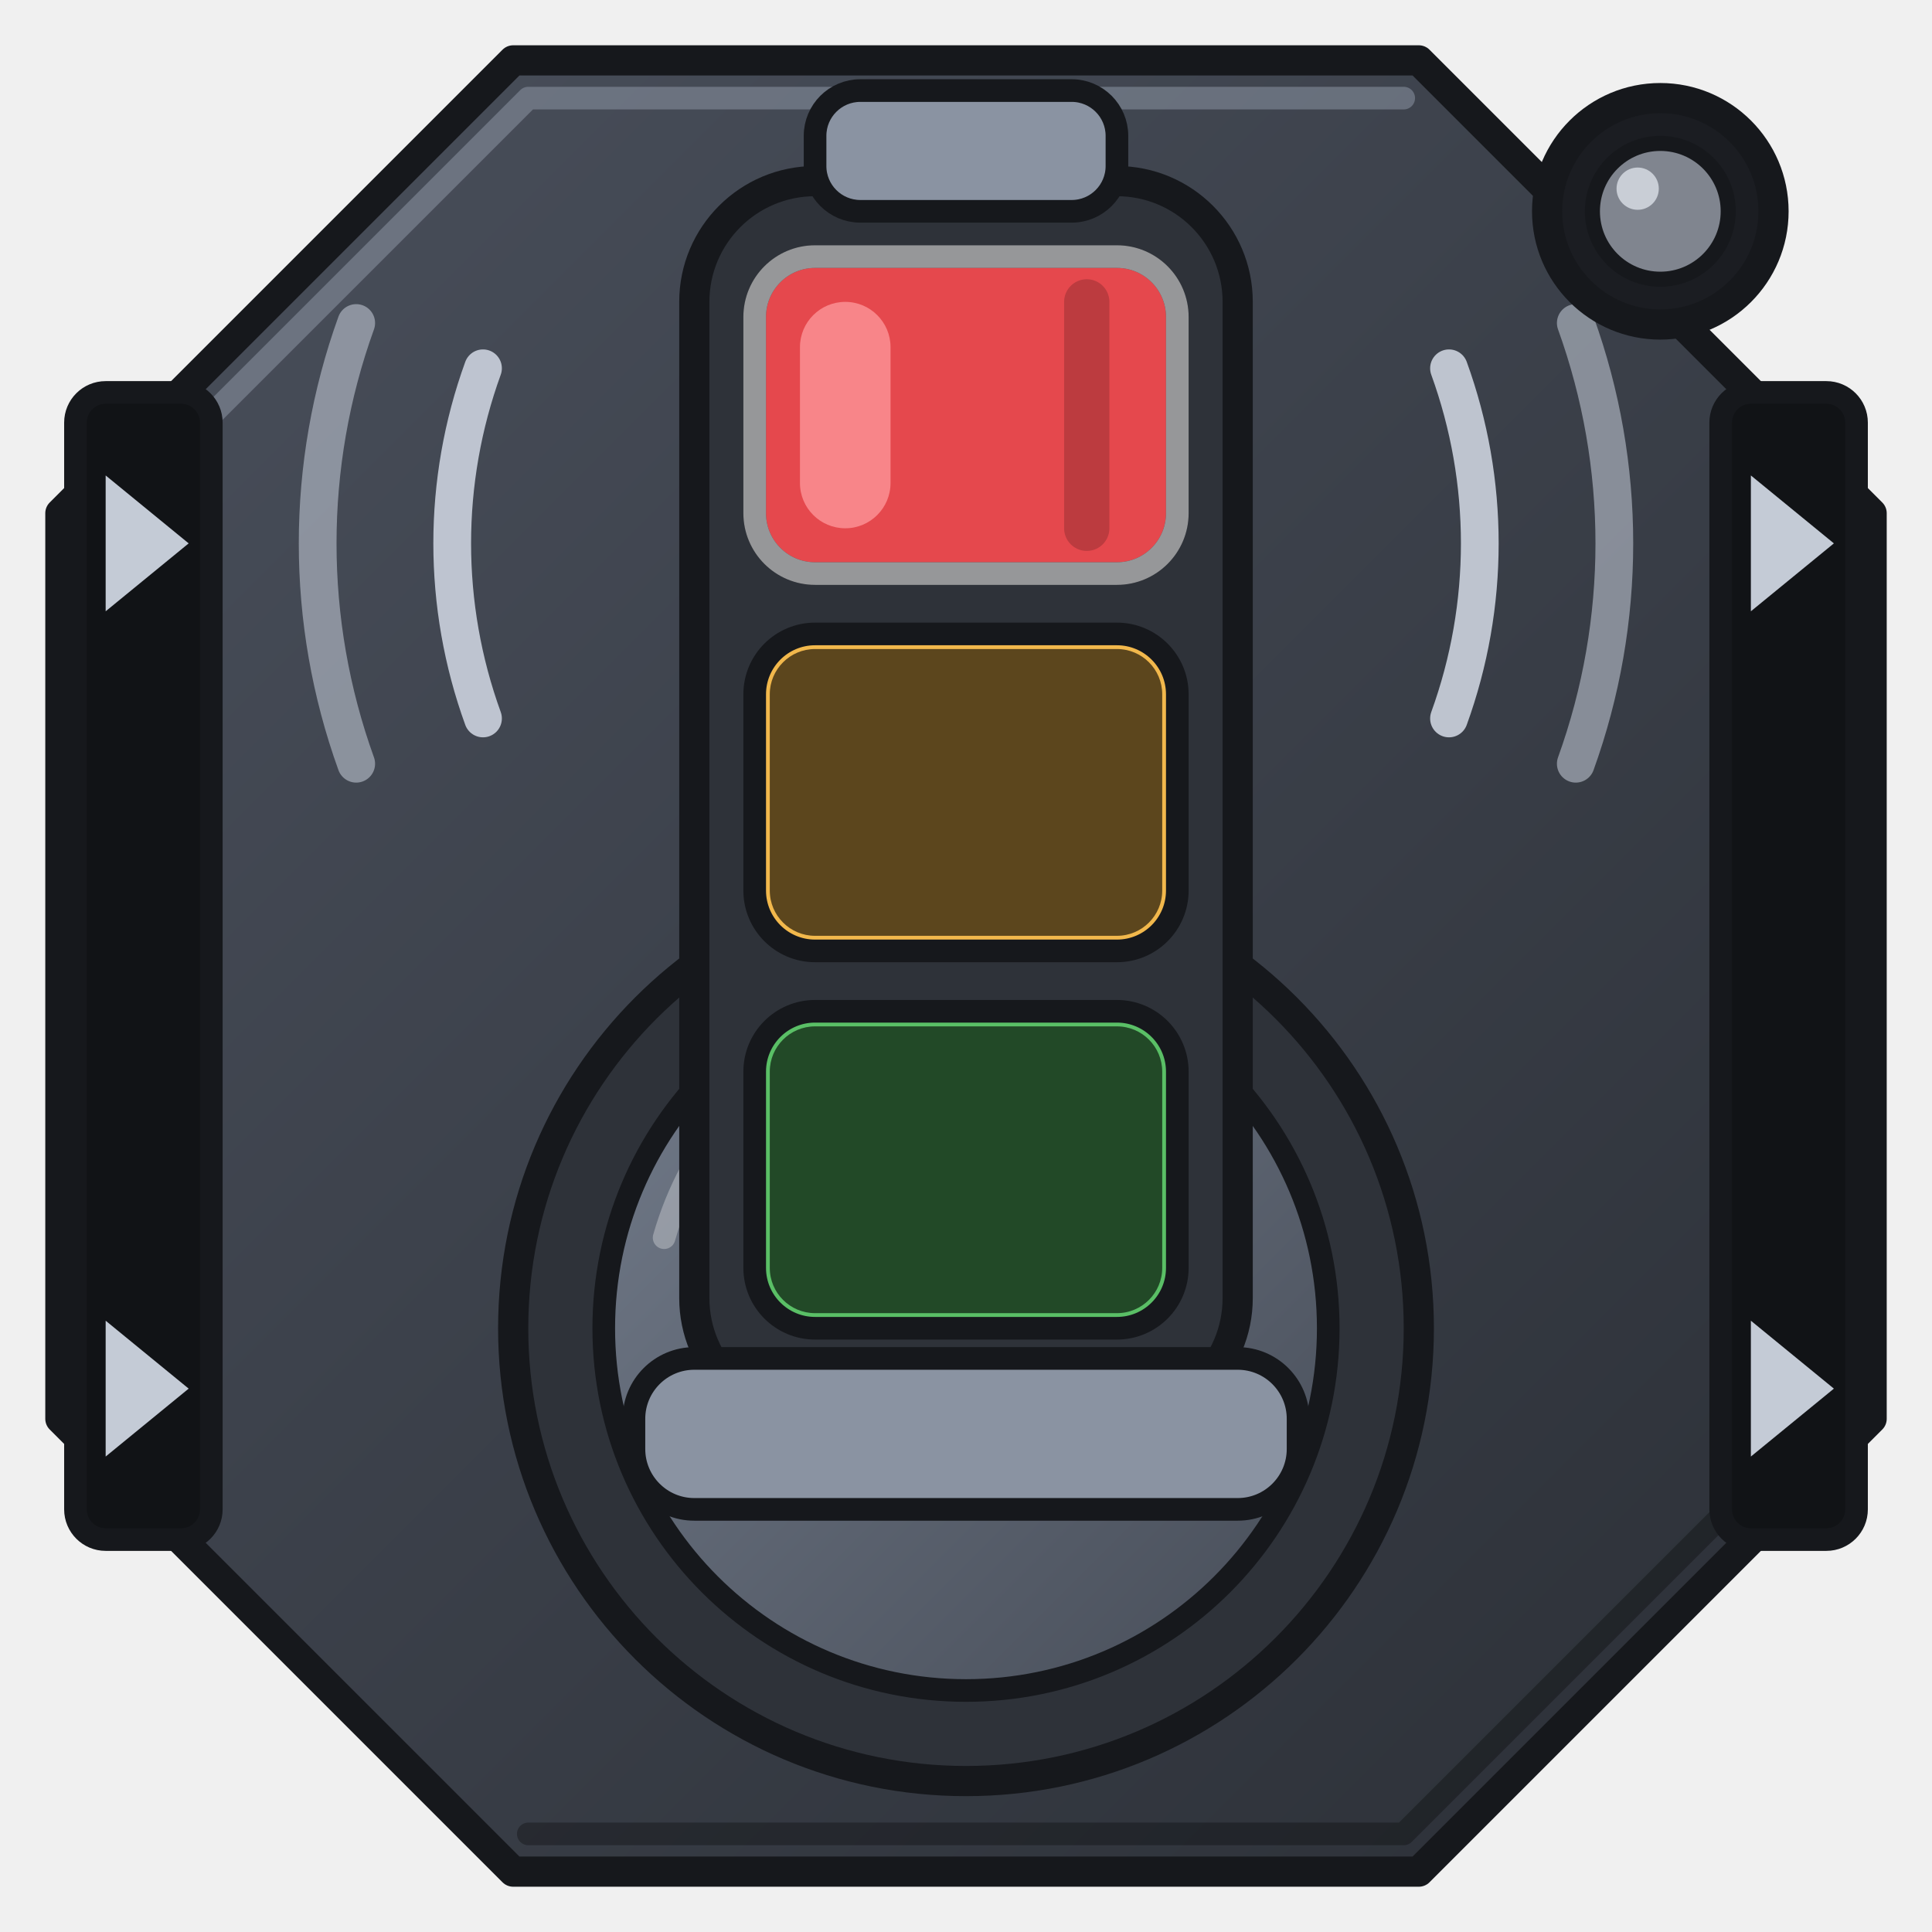
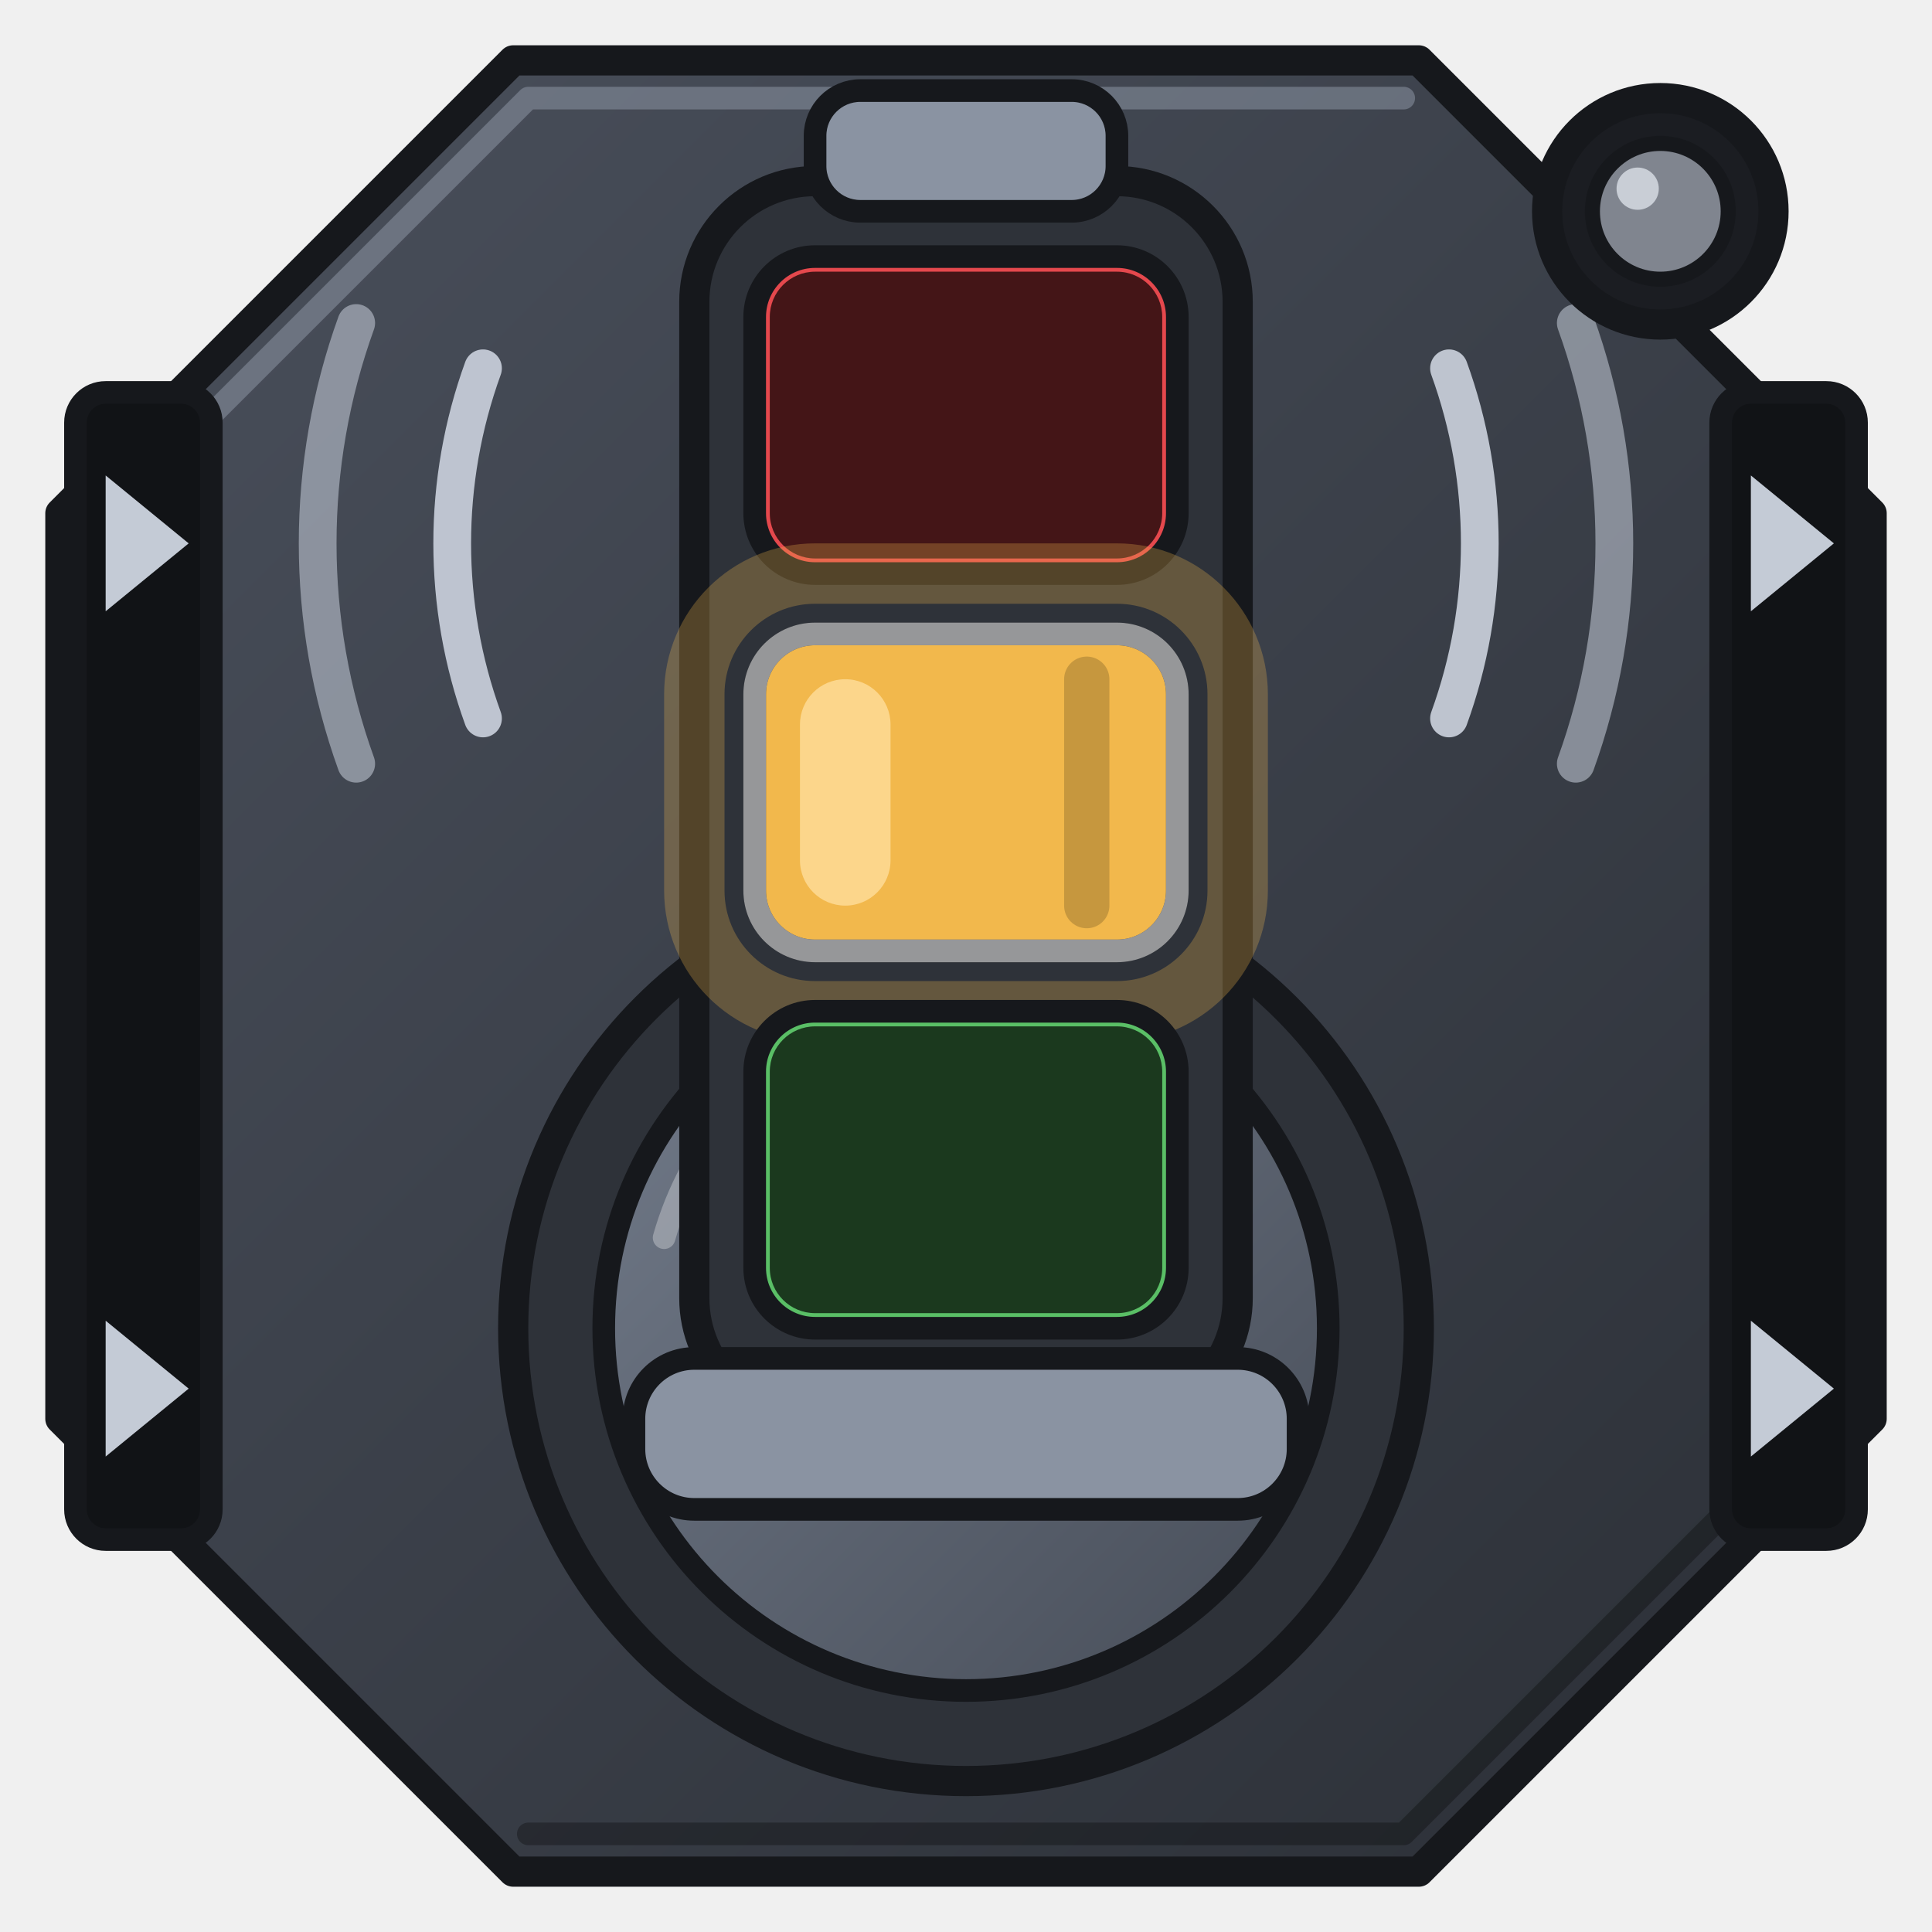
<svg xmlns="http://www.w3.org/2000/svg" width="128" height="128" viewBox="0 0 128 128">
  <defs>
    <linearGradient id="gb" x1="0" y1="0" x2="1" y2="1">
      <stop offset="0" stop-color="#4A505C" />
      <stop offset="1" stop-color="#2B2F36" />
    </linearGradient>
    <linearGradient id="gs" x1="0" y1="0" x2="1" y2="1">
      <stop offset="0" stop-color="#727B8A" />
      <stop offset="1" stop-color="#474D58" />
    </linearGradient>
  </defs>
  <path d="M34,4 L94,4 L124,34 L124,94 L94,124 L34,124 L4,94 L4,34 Z" fill="url(#gb)" stroke="#16181C" stroke-width="2" stroke-linejoin="round" stroke-linecap="round" />
  <path d="M35,6.5 H93 M6.5,35 V93 M35,6.5 L6.5,35" fill="none" stroke="#8A93A2" stroke-width="1.5" stroke-linejoin="round" stroke-linecap="round" opacity="0.55" />
  <path d="M35,121.5 H93 M121.5,35 V93 M93,121.5 L121.5,93" fill="none" stroke="#000000" stroke-width="1.5" stroke-linejoin="round" stroke-linecap="round" opacity="0.3" />
  <rect x="5" y="26" width="9" height="76" rx="2" fill="#111316" stroke="#16181C" stroke-width="1.5" stroke-linejoin="round" stroke-linecap="round" />
  <path d="M7,31.5 L12.5,36 L7,40.5 Z" fill="#C4CBD6" />
  <path d="M7,87.5 L12.5,92 L7,96.5 Z" fill="#C4CBD6" />
  <rect x="114" y="26" width="9" height="76" rx="2" fill="#111316" stroke="#16181C" stroke-width="1.5" stroke-linejoin="round" stroke-linecap="round" />
  <path d="M116,31.5 L121.5,36 L116,40.5 Z" fill="#C4CBD6" />
  <path d="M116,87.5 L121.5,92 L116,96.5 Z" fill="#C4CBD6" />
  <circle cx="64" cy="88" r="30" fill="#2E3239" stroke="#16181C" stroke-width="2" stroke-linejoin="round" stroke-linecap="round" />
  <circle cx="64" cy="88" r="24" fill="url(#gs)" stroke="#16181C" stroke-width="1.5" stroke-linejoin="round" stroke-linecap="round" />
  <path d="M44,82 A22,22 0 0 1 56,68" fill="none" stroke="#FFFFFF" stroke-width="1.5" stroke-linejoin="round" stroke-linecap="round" opacity="0.3" />
  <path d="M32.0,24.4 A34,34 0 0 0 32.0,47.6" fill="none" stroke="#C4CBD6" stroke-width="2.5" stroke-linejoin="round" stroke-linecap="round" opacity="0.95" />
  <path d="M96.0,47.6 A34,34 0 0 0 96.0,24.4" fill="none" stroke="#C4CBD6" stroke-width="2.5" stroke-linejoin="round" stroke-linecap="round" opacity="0.95" />
  <path d="M23.6,21.4 A43,43 0 0 0 23.6,50.6" fill="none" stroke="#C4CBD6" stroke-width="2.5" stroke-linejoin="round" stroke-linecap="round" opacity="0.57" />
  <path d="M104.4,50.6 A43,43 0 0 0 104.4,21.4" fill="none" stroke="#C4CBD6" stroke-width="2.5" stroke-linejoin="round" stroke-linecap="round" opacity="0.57" />
  <rect x="46" y="12" width="36" height="82" rx="8" fill="#2E3239" stroke="#16181C" stroke-width="2" stroke-linejoin="round" stroke-linecap="round" />
  <rect x="50" y="17" width="28" height="21" rx="4" fill="#E5484D" stroke="#16181C" stroke-width="1.5" stroke-linejoin="round" stroke-linecap="round" />
-   <rect x="53" y="20" width="6" height="15" rx="3" fill="#FF9A9D" opacity="0.75" />
-   <path d="M72,20 V35" fill="none" stroke="#000000" stroke-width="3" stroke-linejoin="round" stroke-linecap="round" opacity="0.18" />
-   <rect x="50" y="17" width="28" height="21" rx="4" fill="none" stroke="#FFFFFF" stroke-width="1.5" stroke-linejoin="round" stroke-linecap="round" opacity="0.55" />
+   <rect x="51" y="18" width="26" height="19" rx="3" fill="#000000" opacity="0.7" />
  <rect x="50" y="42" width="28" height="21" rx="4" fill="#F2B84C" stroke="#16181C" stroke-width="1.5" stroke-linejoin="round" stroke-linecap="round" />
-   <rect x="51" y="43" width="26" height="19" rx="3" fill="#000000" opacity="0.62" />
+   <rect x="46" y="38" width="36" height="29" rx="8" fill="none" stroke="#F2B84C" stroke-width="4" stroke-linejoin="round" stroke-linecap="round" opacity="0.28" />
+   <rect x="53" y="45" width="6" height="15" rx="3" fill="#FFE0A0" opacity="0.75" />
+   <path d="M72,45 V60" fill="none" stroke="#000000" stroke-width="3" stroke-linejoin="round" stroke-linecap="round" opacity="0.18" />
+   <rect x="50" y="42" width="28" height="21" rx="4" fill="none" stroke="#FFFFFF" stroke-width="1.5" stroke-linejoin="round" stroke-linecap="round" opacity="0.55" />
  <rect x="50" y="67" width="28" height="21" rx="4" fill="#5ABF66" stroke="#16181C" stroke-width="1.5" stroke-linejoin="round" stroke-linecap="round" />
-   <rect x="51" y="68" width="26" height="19" rx="3" fill="#000000" opacity="0.62" />
+   <rect x="51" y="68" width="26" height="19" rx="3" fill="#000000" opacity="0.7" />
  <rect x="54" y="6" width="20" height="8" rx="3" fill="#8A93A2" stroke="#16181C" stroke-width="1.5" stroke-linejoin="round" stroke-linecap="round" />
  <rect x="42" y="90" width="44" height="10" rx="4" fill="#8A93A2" stroke="#16181C" stroke-width="1.5" stroke-linejoin="round" stroke-linecap="round" />
  <circle cx="110" cy="14" r="7.5" fill="#1B1D22" stroke="#16181C" stroke-width="2" stroke-linejoin="round" stroke-linecap="round" />
  <circle cx="110" cy="14" r="4.5" fill="#80858F" stroke="#16181C" stroke-width="1" stroke-linejoin="round" stroke-linecap="round" />
  <circle cx="108.5" cy="12.5" r="1.4" fill="#C9CED6" />
</svg>
